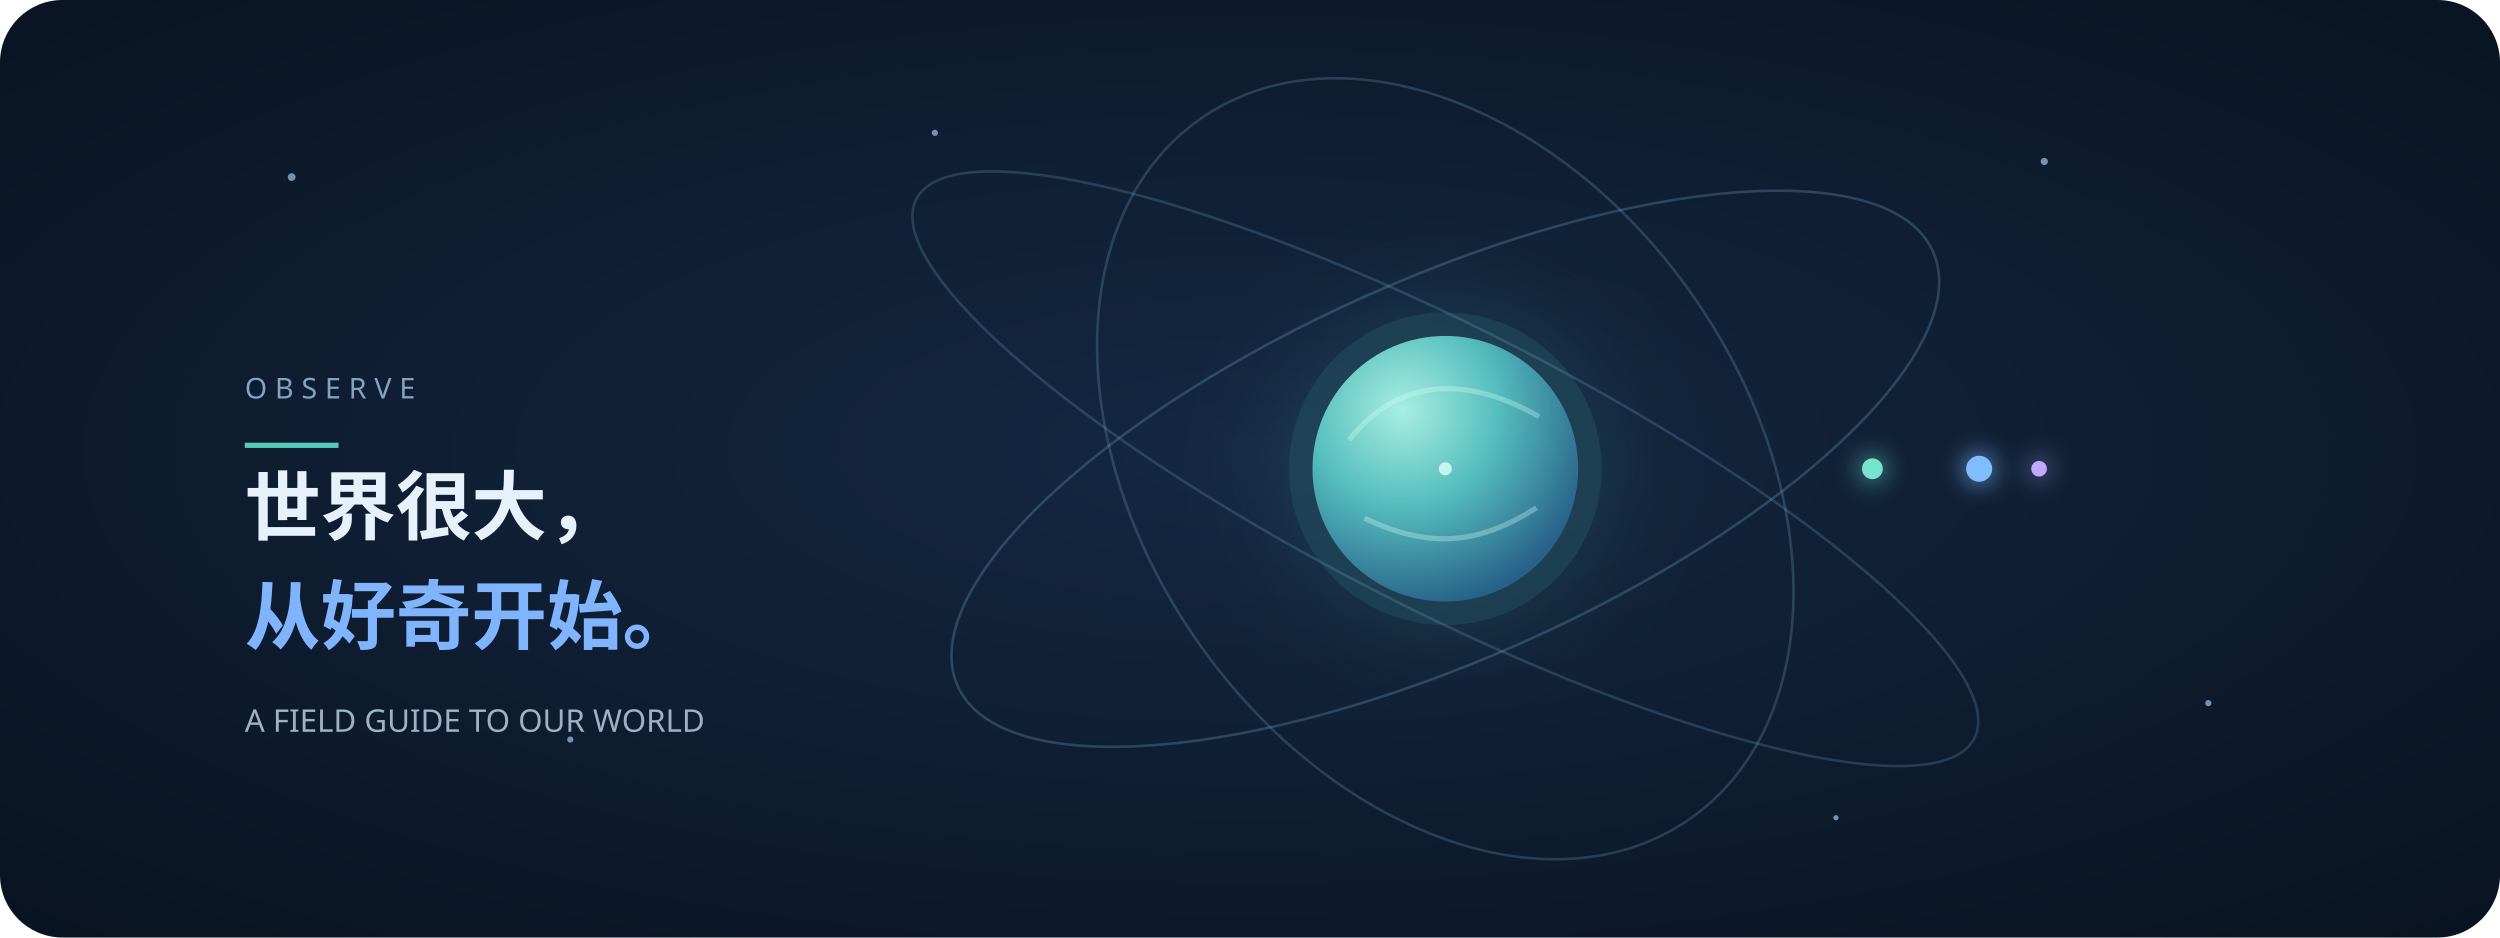
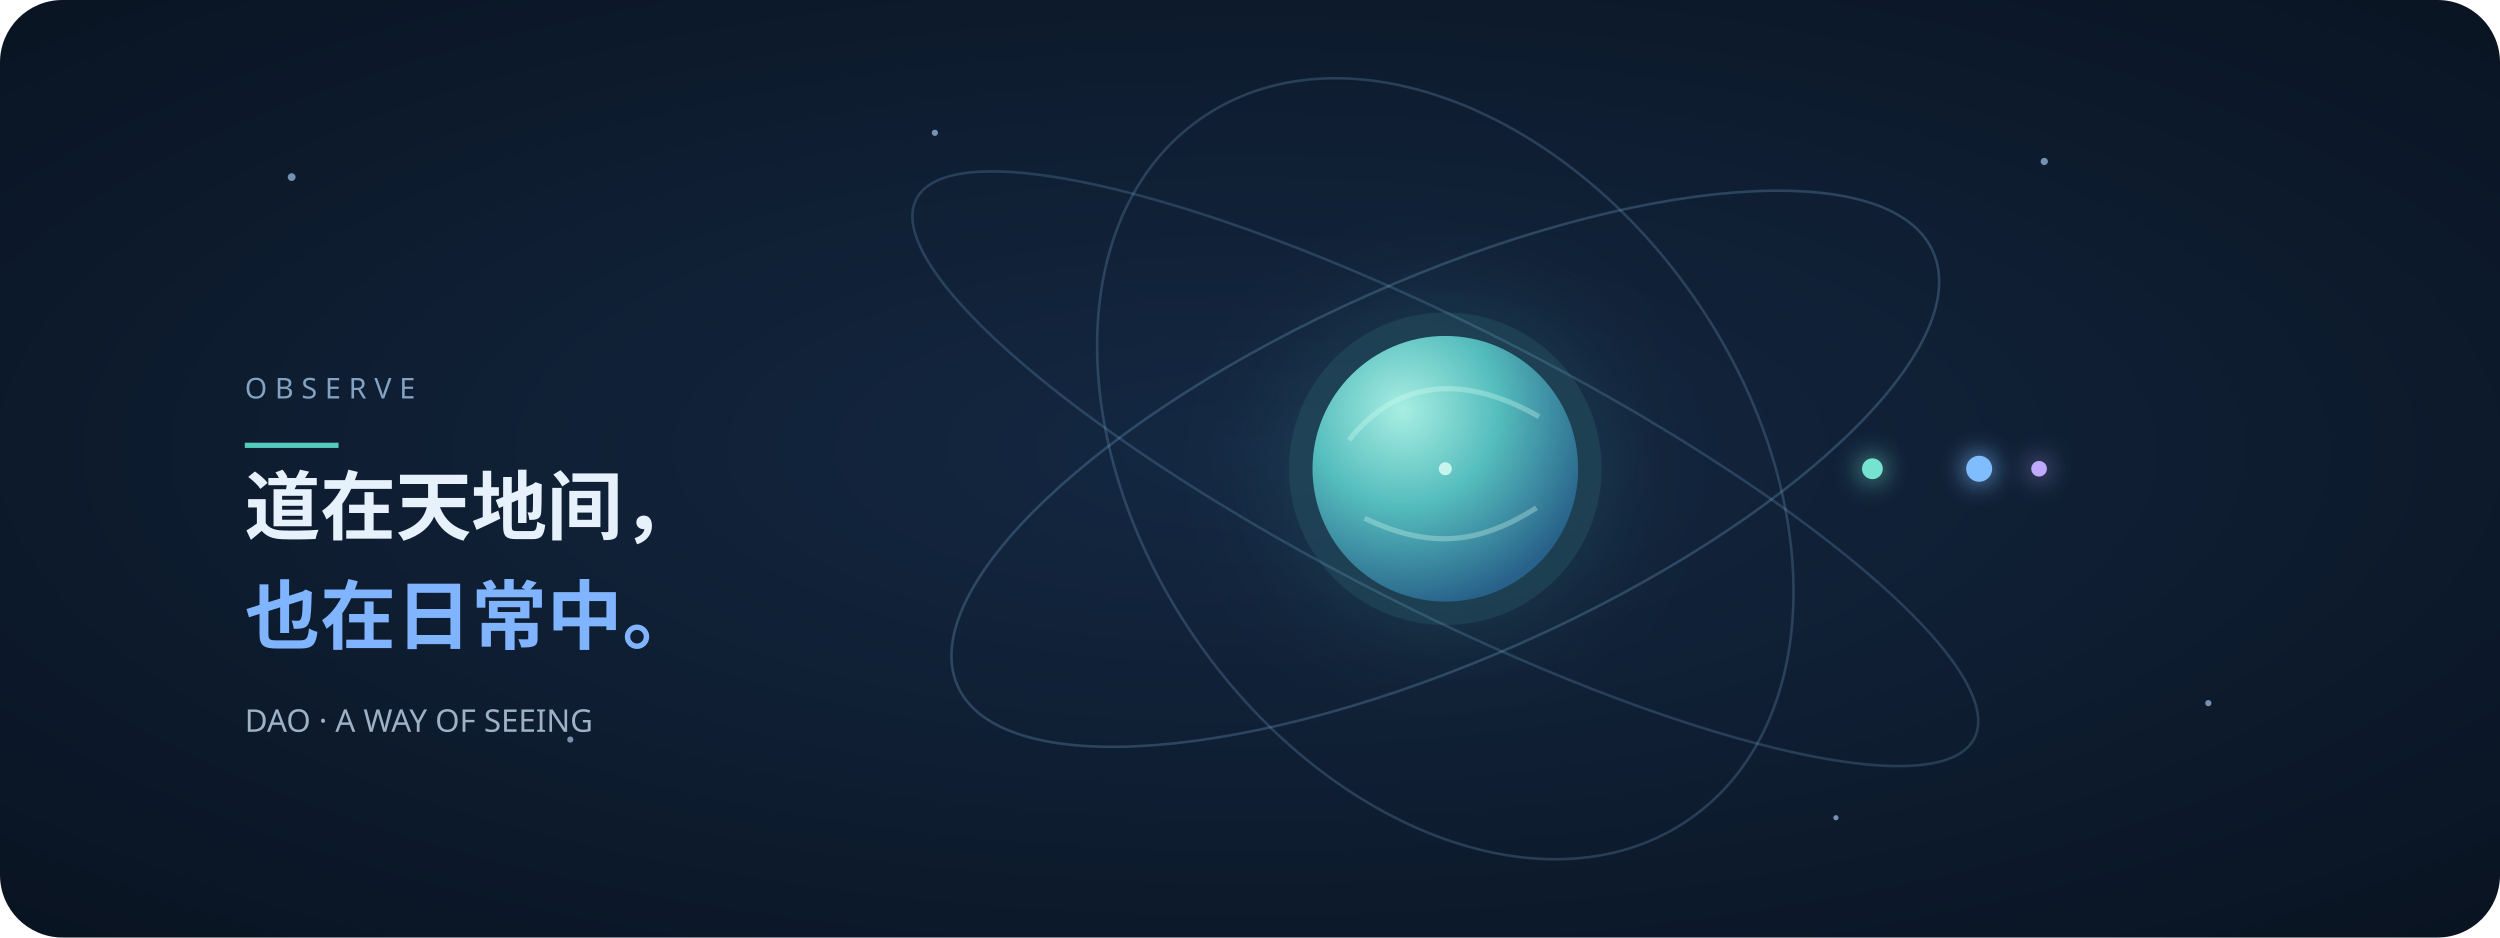
<svg xmlns="http://www.w3.org/2000/svg" viewBox="0 0 960 360" role="img" aria-labelledby="title description">
  <defs>
    <radialGradient id="space" cx="50%" cy="48%" r="72%">
      <stop offset="0" stop-color="#142842" />
      <stop offset="1" stop-color="#091321" />
    </radialGradient>
    <radialGradient id="planet" cx="34%" cy="28%" r="75%">
      <stop offset="0" stop-color="#a7eee2" />
      <stop offset=".48" stop-color="#55bdbd" />
      <stop offset="1" stop-color="#28628a" />
    </radialGradient>
    <filter id="glow" x="-200%" y="-200%" width="500%" height="500%">
      <feGaussianBlur stdDeviation="5" result="blur" />
      <feMerge>
        <feMergeNode in="blur" />
        <feMergeNode in="SourceGraphic" />
      </feMerge>
    </filter>
    <filter id="planet-glow" x="-80%" y="-80%" width="260%" height="260%">
      <feGaussianBlur stdDeviation="20" result="blur" />
      <feMerge>
        <feMergeNode in="blur" />
        <feMergeNode in="SourceGraphic" />
      </feMerge>
    </filter>
  </defs>
  <rect width="960" height="360" rx="24" fill="url(#space)" />
  <g fill="#8fafd2" opacity=".8">
    <circle cx="112" cy="68" r="1.5" />
    <circle cx="219" cy="284" r="1.2" />
    <circle cx="359" cy="51" r="1.2" />
    <circle cx="785" cy="62" r="1.4" />
    <circle cx="848" cy="270" r="1.2" />
    <circle cx="705" cy="314" r="1" />
  </g>
  <g transform="translate(555 180)">
    <ellipse rx="205" ry="73" fill="none" stroke="#78a9d1" stroke-opacity=".28" transform="rotate(-24)" />
    <ellipse rx="164" ry="116" fill="none" stroke="#78a9d1" stroke-opacity=".25" transform="rotate(55)" />
    <ellipse rx="228" ry="54" fill="none" stroke="#78a9d1" stroke-opacity=".24" transform="rotate(27)" />
    <circle r="60" fill="#53bdbd" opacity=".18" filter="url(#planet-glow)" />
    <circle r="51" fill="url(#planet)" />
    <path d="M-37-11c19-24 45-25 73-9M-31 19c25 12 44 10 66-4" fill="none" stroke="#d7fff2" stroke-opacity=".32" stroke-width="2" />
    <circle r="2.5" fill="#dffff5" opacity=".8" />
    <g>
      <circle cx="205" cy="0" r="5" fill="#80bdff" filter="url(#glow)" />
      <animateTransform attributeName="transform" type="rotate" from="0" to="360" dur="16s" repeatCount="indefinite" />
    </g>
    <g>
      <circle cx="164" cy="0" r="4" fill="#75e3d0" filter="url(#glow)" />
      <animateTransform attributeName="transform" type="rotate" from="55" to="415" dur="22s" repeatCount="indefinite" />
    </g>
    <g>
      <circle cx="228" cy="0" r="3" fill="#c0aaff" filter="url(#glow)" />
      <animateTransform attributeName="transform" type="rotate" from="27" to="-333" dur="28s" repeatCount="indefinite" />
    </g>
  </g>
  <g font-family="sans-serif">
    <text x="94" y="153" fill="#82a3c3" font-size="11" letter-spacing="3">OBSERVE</text>
    <path d="M94 171h36" stroke="#54ccbd" stroke-width="2" />
-     <text x="94" y="205" fill="#e6f1fb" font-size="29" font-weight="600">世界很大，</text>
-     <text x="94" y="247" fill="#80b4ff" font-size="29" font-weight="600">从好奇开始。</text>
-     <text x="94" y="281" fill="#9db1c7" font-size="12">A FIELD GUIDE TO OUR WORLD</text>
+     <text x="94" y="205" fill="#e6f1fb" font-size="29" font-weight="600">道在天地间，</text>
+     <text x="94" y="247" fill="#80b4ff" font-size="29" font-weight="600">也在日常中。</text>
+     <text x="94" y="281" fill="#9db1c7" font-size="12">DAO · A WAY OF SEEING</text>
  </g>
</svg>
